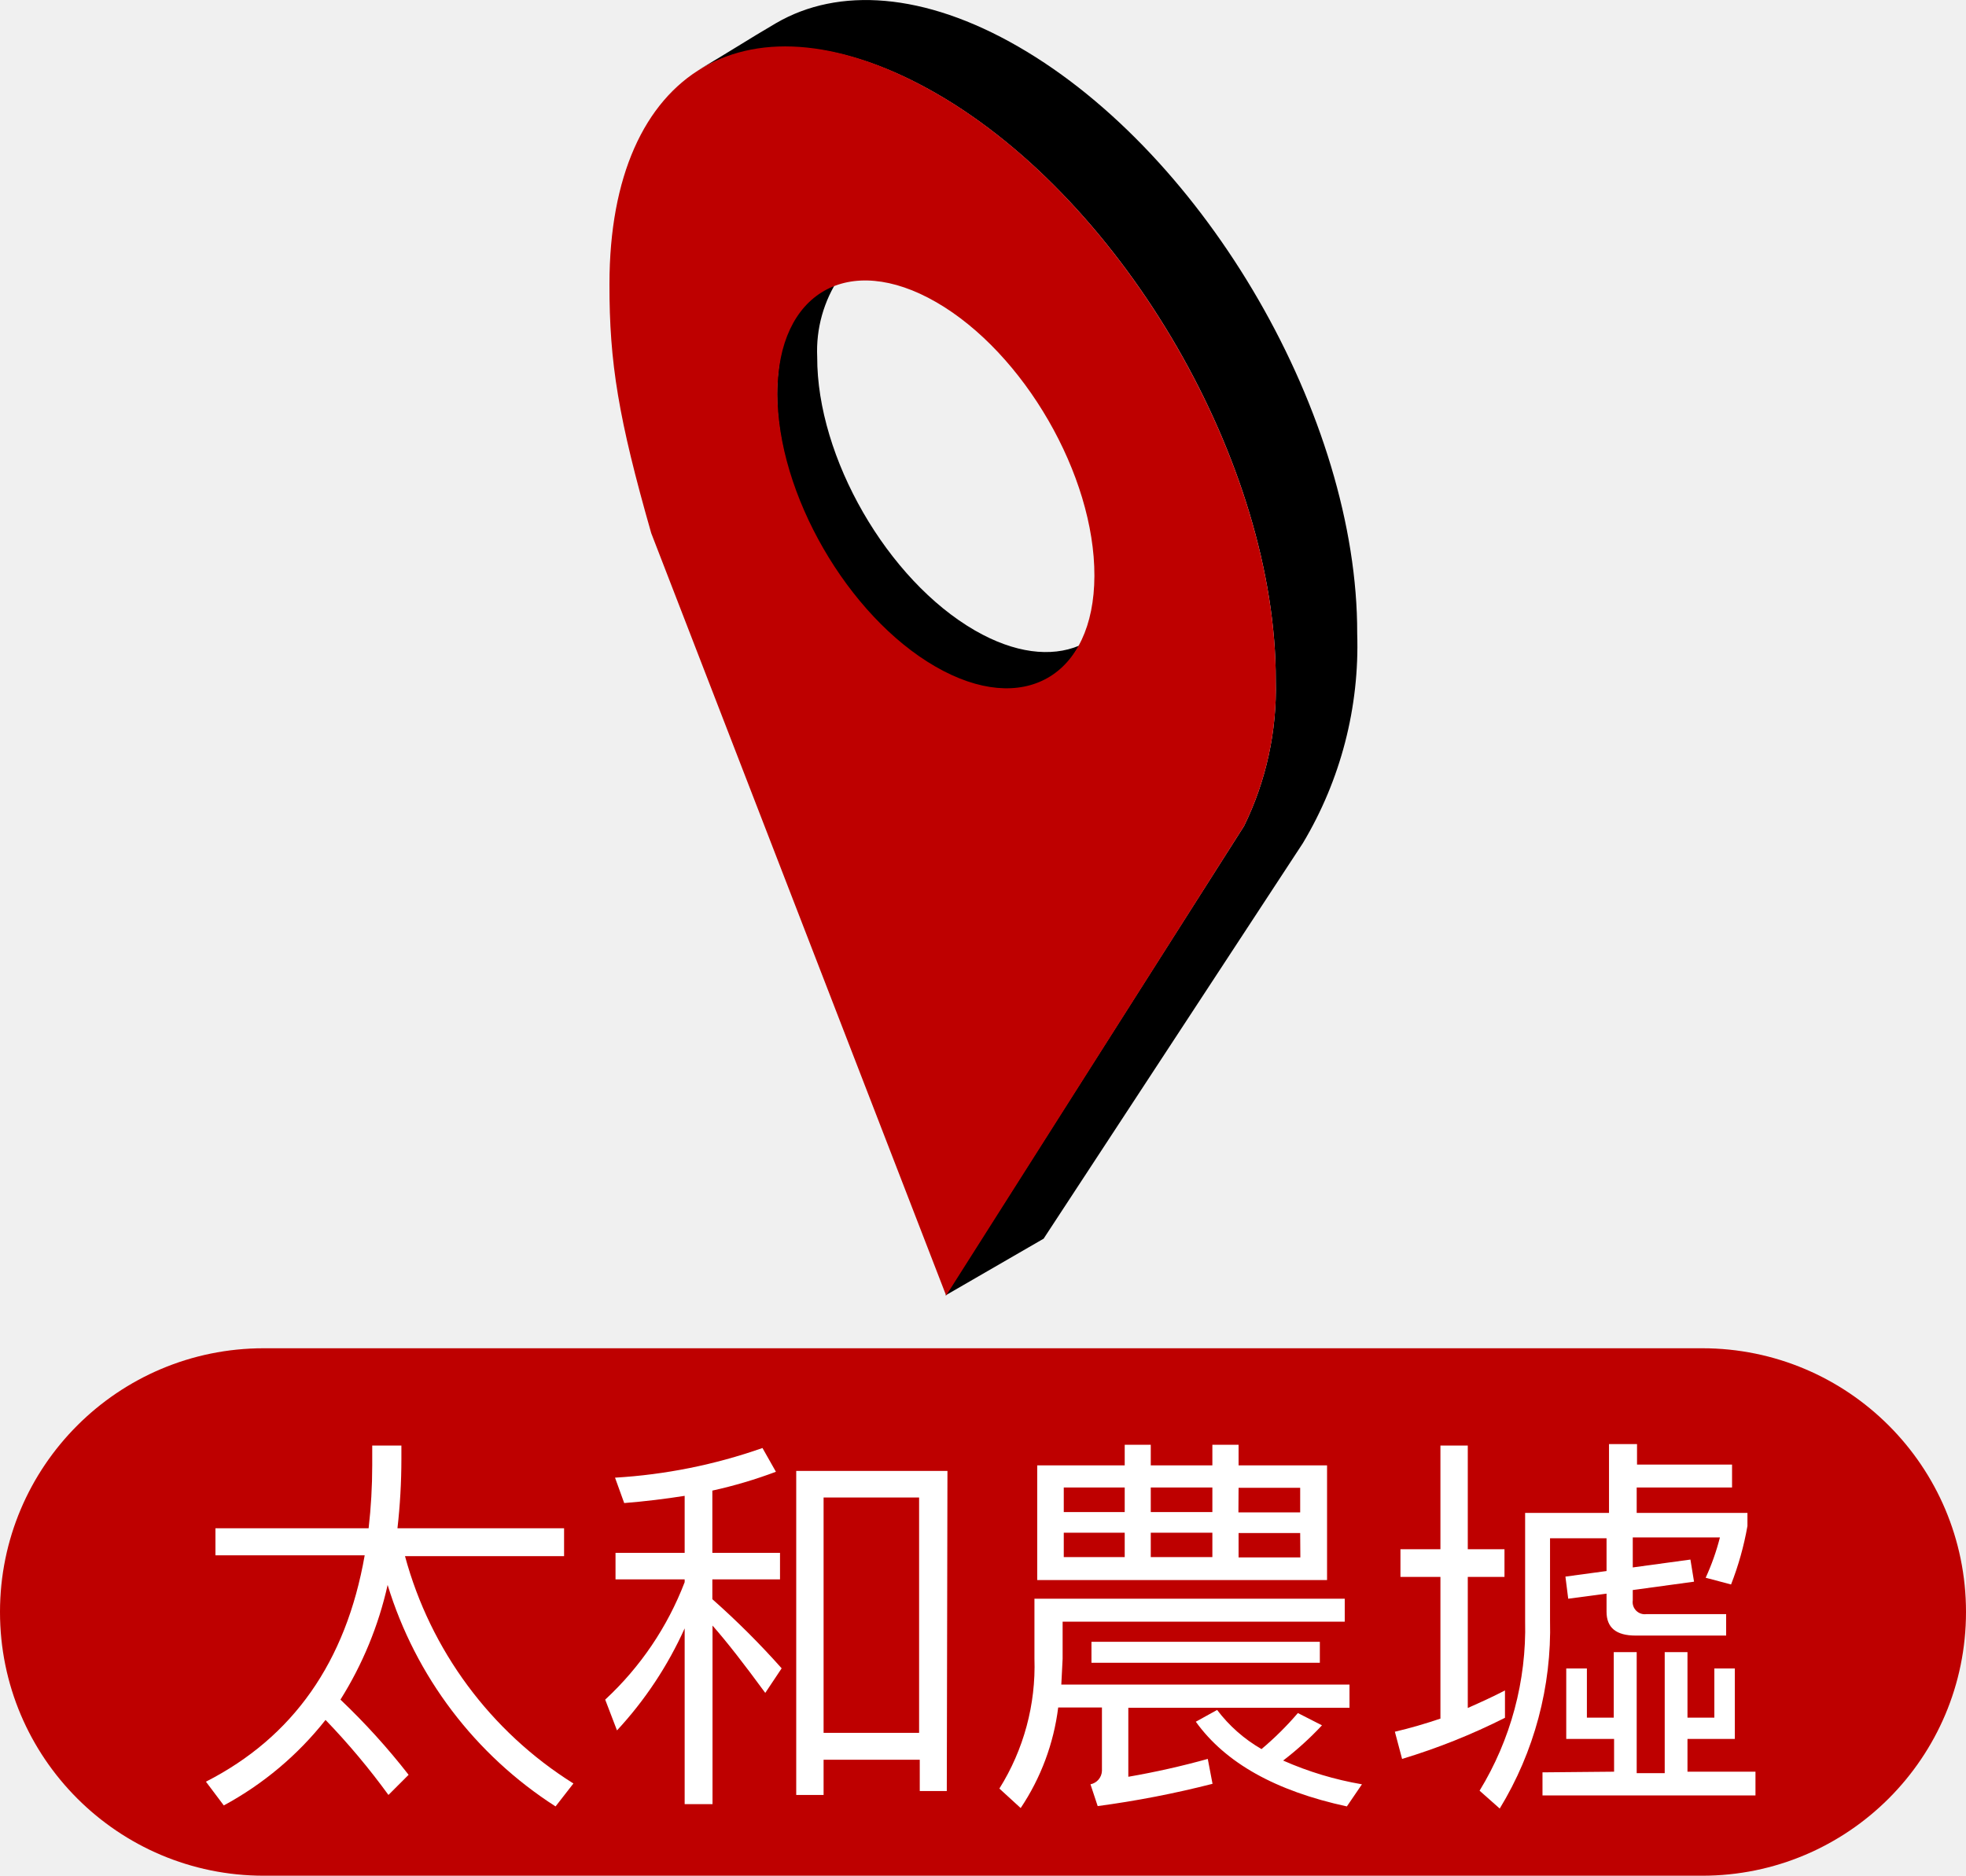
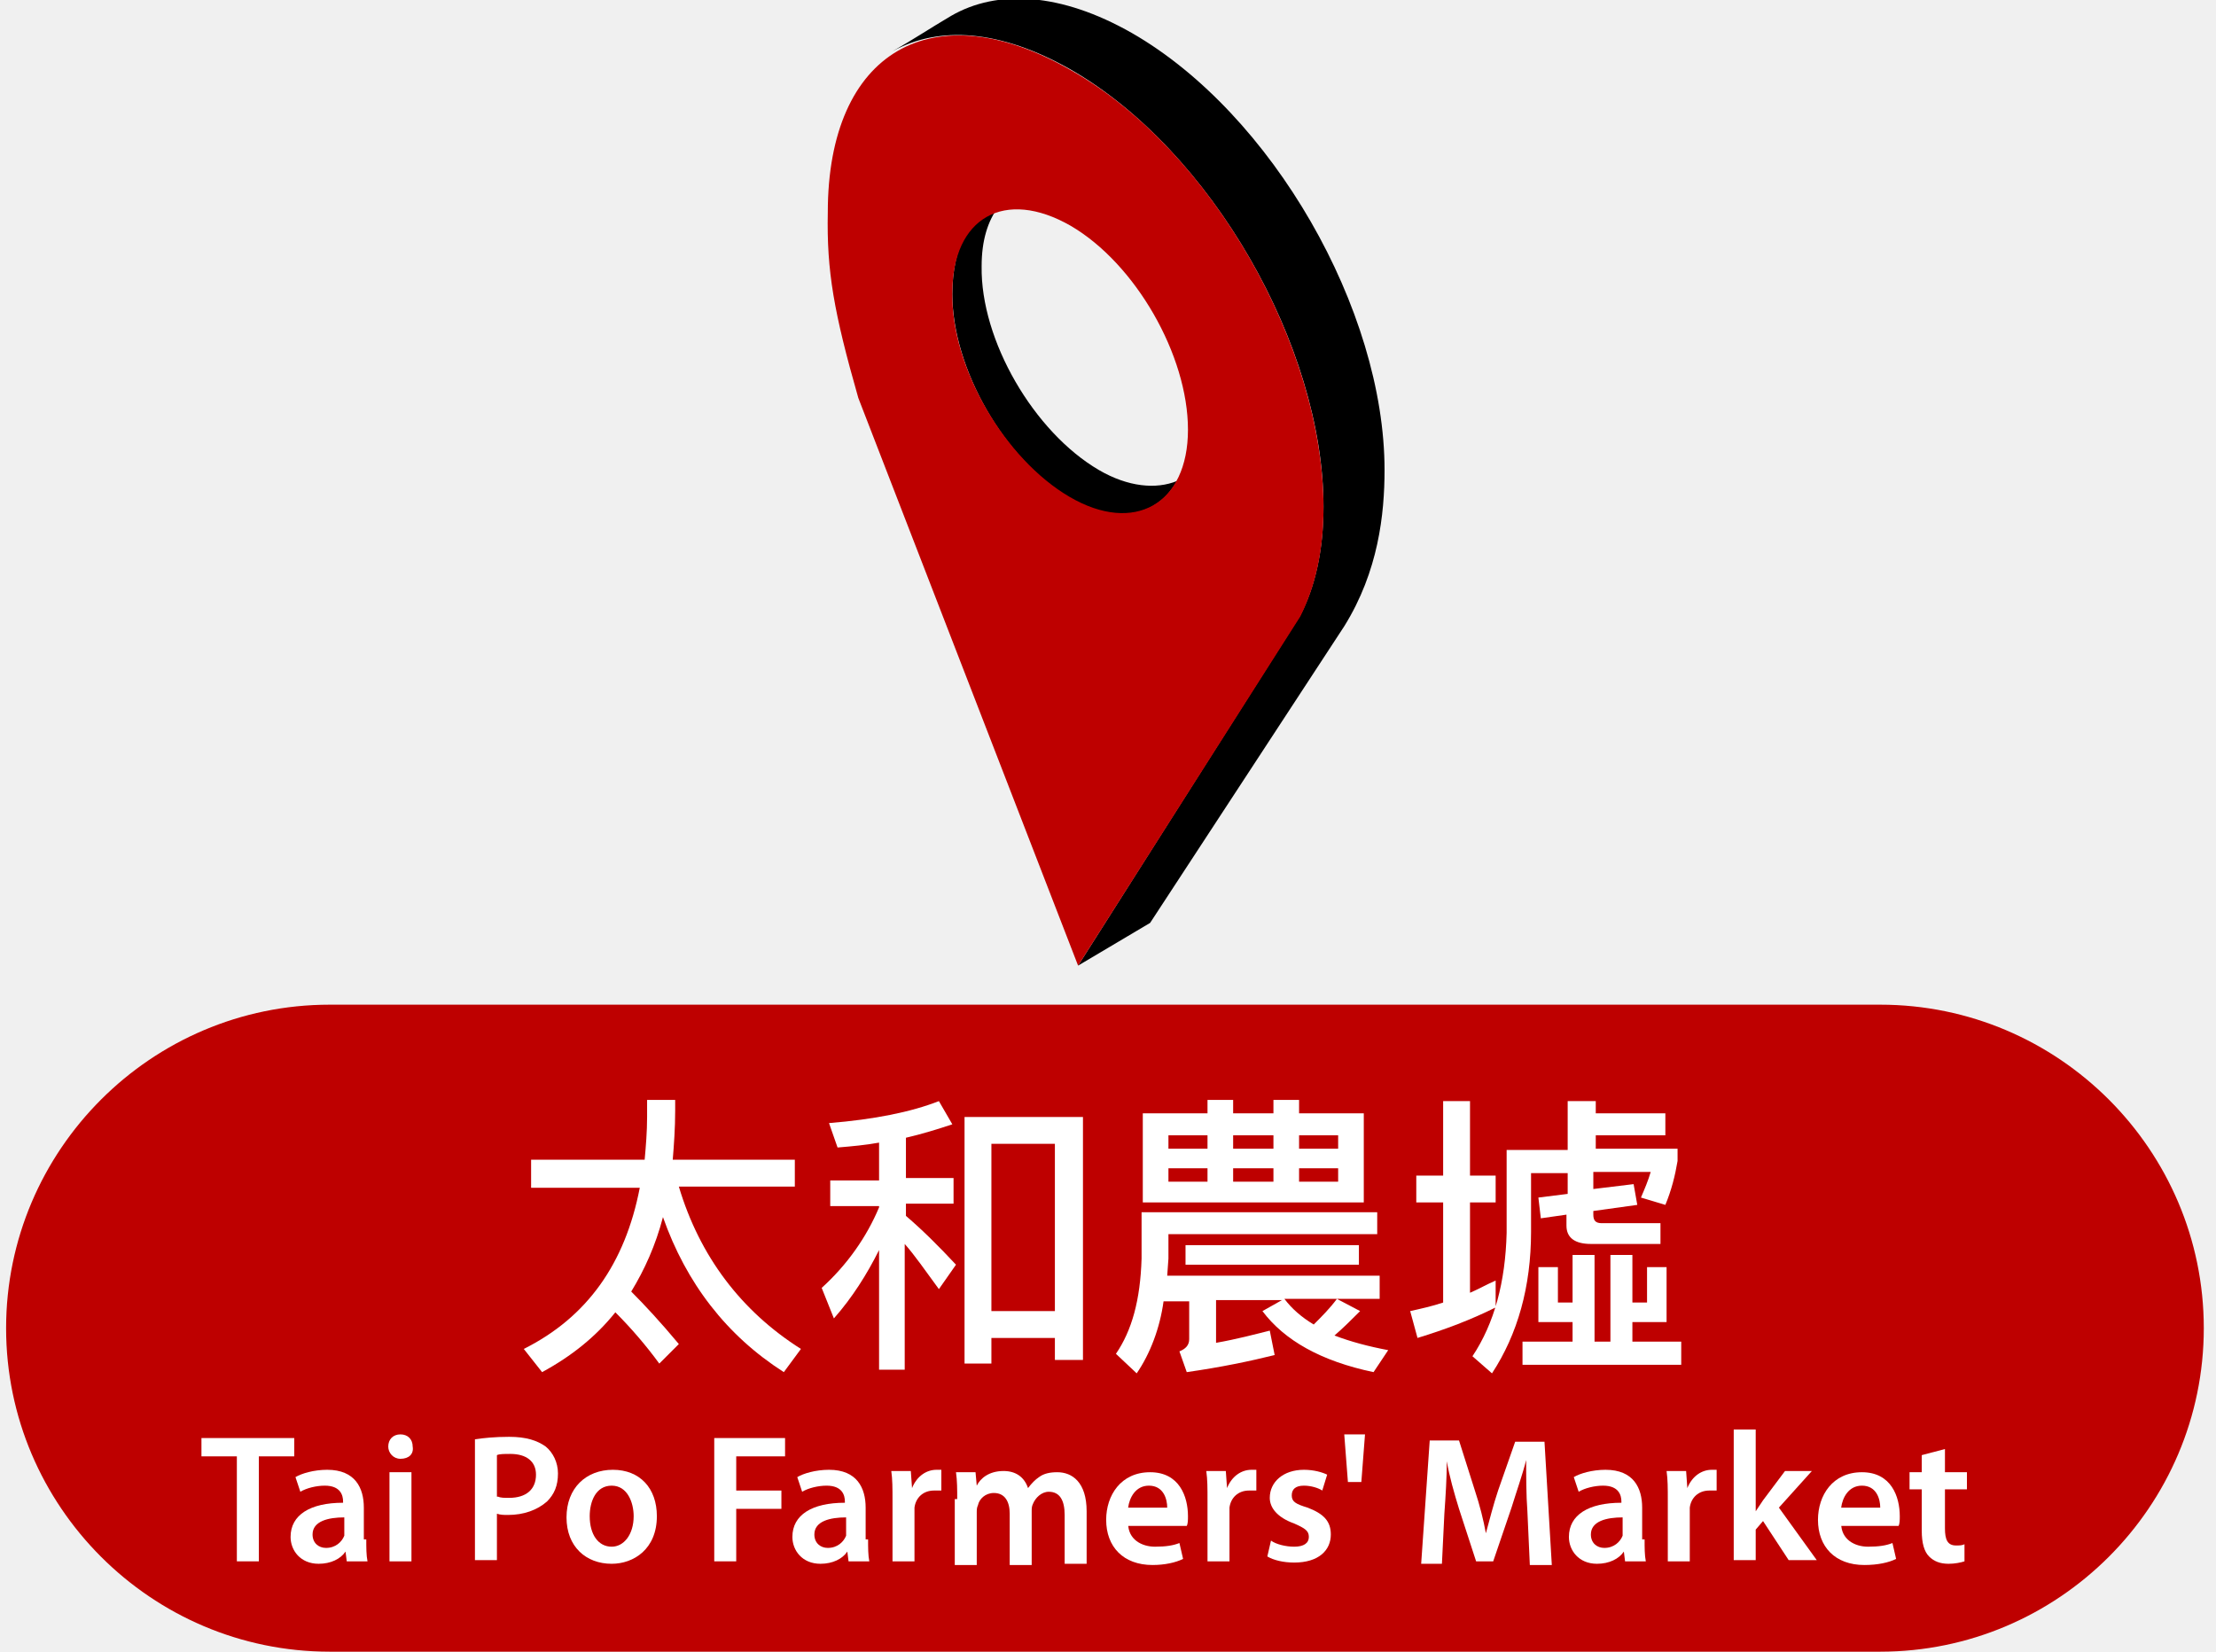
- <svg xmlns="http://www.w3.org/2000/svg" width="120" height="114.51" viewBox="0 0 120 114.51">
-   <g id="Layer_2" data-name="Layer 2">
-     <g id="Pointer">
-       <g>
-         <rect y="82.31" width="120" height="32.2" rx="16.1" style="fill: #be0000" />
-         <g>
-           <path d="M22.5,93.3a33.91,33.91,0,0,0,.22-3.84V88.25H24.5v.82a37.54,37.54,0,0,1-.24,4.23H34.43V95H24.72A23.67,23.67,0,0,0,35,108.88l-1.09,1.4A24.6,24.6,0,0,1,23.66,96.76a22.31,22.31,0,0,1-2.88,7,41.5,41.5,0,0,1,4.16,4.59l-1.23,1.23A43.1,43.1,0,0,0,19.87,105a20.05,20.05,0,0,1-6.21,5.22l-1.09-1.45c5.31-2.71,8.55-7.3,9.69-13.82H13.15V93.3Z" style="fill: #fff" />
-           <path d="M41.79,94.8V91.32c-1.2.19-2.44.34-3.69.44l-.56-1.55a33,33,0,0,0,9-1.81l.82,1.45A28.24,28.24,0,0,1,43.48,91V94.8h4.13v1.62H43.48v1.21a49.42,49.42,0,0,1,4.23,4.22l-1,1.5c-1.26-1.72-2.32-3.09-3.22-4.11v10.9H41.79V99.41a23.15,23.15,0,0,1-4.13,6.23l-.72-1.88a19.06,19.06,0,0,0,4.85-7.17v-.17H37.57V94.8Zm16,14.54H56.14v-1.91H50.27v2.15H48.6V89.8h9.23Zm-1.69-3.55V91.42H50.27v14.37Z" style="fill: #fff" />
-           <path d="M62.3,110.38,61,109.19a14.08,14.08,0,0,0,2.14-7.94V97.6H82.08V99H64.86v2.27l-.08,1.57H82.37v1.42H68.87v4.21a49.66,49.66,0,0,0,4.85-1.09l.29,1.52A60.83,60.83,0,0,1,67,110.26l-.44-1.33a.87.87,0,0,0,.7-.82v-3.87H64.59A14.19,14.19,0,0,1,62.3,110.38Zm6.35-20.92V88.2h1.59v1.26H74V88.2H75.6v1.26H81v7H63.31v-7Zm0,2.85v-1.5H64.93v1.5Zm0,1.26H64.93v1.49h3.72Zm11.91,6.66v1.28H66.62v-1.28ZM70.24,92.31H74v-1.5H70.24ZM74,93.57H70.24v1.49H74Zm6.69,11.76a19.4,19.4,0,0,1-2.37,2.15,20.37,20.37,0,0,0,4.81,1.45l-.92,1.35c-4.34-.94-7.41-2.65-9.22-5.17l1.3-.72A9.06,9.06,0,0,0,77,106.78a19.25,19.25,0,0,0,2.22-2.2Zm-5.1-13h3.77v-1.5H75.6Zm3.77,1.26H75.6v1.49h3.77Z" style="fill: #fff" />
-           <path d="M87.92,94.58V88.25h1.67v6.33h2.24v1.69H89.59v8c.77-.34,1.52-.68,2.27-1.07v1.67a38.8,38.8,0,0,1-6.28,2.51l-.44-1.66c.94-.22,1.86-.49,2.78-.8V96.27H85.48V94.58Zm12-6.42v1.25h5.8v1.4H99.9v1.55h6.76v.8a18.7,18.7,0,0,1-1,3.57l-1.55-.41a14.4,14.4,0,0,0,.87-2.46H99.66v1.83l3.52-.48.22,1.35-3.74.51v.63a.74.74,0,0,0,.84.84h4.86v1.31H99.83c-1.19,0-1.77-.49-1.77-1.45V97.29l-2.34.31-.17-1.35,2.51-.34v-2H94.61v5a21.07,21.07,0,0,1-3.07,11.5l-1.23-1.09a19,19,0,0,0,2.78-10.36V92.36h5.12v-4.2Zm-1.4,20v-2H95.6v-4.3h1.26v3H98.5v-4h1.4v7.39h1.71v-7.39H103v4h1.64v-3h1.25v4.3H103v2h4.15v1.45h-13V108.2Z" style="fill: #fff" />
-         </g>
-         <g>
-           <path d="M59.51,38.49c-5.34-3.08-9.65-10.56-9.63-16.7a8.06,8.06,0,0,1,1.36-4.86c-2.36.72-3.8,3.36-3.81,7.17,0,6.14,4.3,13.62,9.64,16.7,3.89,2.25,7.25,1.53,8.79-1.38C64.16,40.13,61.94,39.89,59.51,38.49Z" />
-           <path d="M57.19,5.73C51.42,2.4,46.38,2.09,42.61,4.28c1.58-.91,3.13-1.92,4.78-2.88,3.78-2.19,9-1.88,14.77,1.45C73.62,9.46,82.88,25.5,82.84,38.67a23.45,23.45,0,0,1-3.32,12.81L63.7,75.62l-6,3.47L75.94,50.42a19.06,19.06,0,0,0,1.93-8.87C77.91,28.39,68.65,12.35,57.19,5.73Z" />
-         </g>
-         <path d="M77.87,41.55a19.06,19.06,0,0,1-1.93,8.87L57.75,79.09l-18-46.54c-2-7-2.56-10.41-2.55-15.21,0-13.17,8.57-18.22,20-11.61S77.91,28.39,77.87,41.55Zm-20.78-.86c5.35,3.09,9.69.61,9.71-5.53s-4.3-13.62-9.65-16.71-9.68-.6-9.7,5.54,4.3,13.62,9.64,16.7h0" style="fill: #be0000" />
-       </g>
-     </g>
+ <svg xmlns="http://www.w3.org/2000/svg" version="1.1" id="Layer_1" x="0px" y="0px" width="181.5px" height="135.3px" viewBox="0 0 181.5 135.3" style="enable-background:new 0 0 181.5 135.3;" xml:space="preserve">
+   <path style="fill:#BE0000;" d="M154,135.3H27c-14.6,0-26.5-11.9-26.5-26.5v0c0-14.6,11.9-26.5,26.5-26.5h127  c14.6,0,26.5,11.9,26.5,26.5v0C180.5,123.4,168.6,135.3,154,135.3z" />
+   <g>
+     <path style="fill:#FFFFFF;" d="M52.8,95c0.1-1.1,0.2-2.3,0.2-3.5v-1.4h2.3V91c0,1.4-0.1,2.8-0.2,4h10v2.2h-9.5   c1.7,5.7,5.1,10.2,10,13.3l-1.4,1.9c-4.7-3-8-7.3-9.9-12.7c-0.6,2.3-1.5,4.3-2.6,6.1c1.1,1.1,2.4,2.5,3.9,4.3l-1.6,1.6   c-1.1-1.5-2.3-2.9-3.6-4.2c-1.6,2-3.6,3.6-6,4.9l-1.5-1.9c5.2-2.6,8.3-7,9.5-13.2h-8.9V95H52.8z" />
+     <path style="fill:#FFFFFF;" d="M72,96.5v-2.9c-1.1,0.2-2.2,0.3-3.4,0.4L67.9,92c3.7-0.3,6.7-0.9,9-1.8l1.1,1.9   c-1.2,0.4-2.5,0.8-3.8,1.1v3.3h3.9v2.1h-3.9v1c1.4,1.2,2.7,2.5,4.1,4l-1.4,2c-1.1-1.5-2-2.8-2.8-3.7v10.3H72v-9.8   c-1,2-2.2,3.9-3.7,5.6l-1-2.5c2.1-1.9,3.7-4.2,4.7-6.6v-0.1h-4v-2.1H72z M88.6,111.4h-2.2v-1.8h-5.2v2.1h-2.2V91.5h9.7V111.4z    M86.4,107.4V93.7h-5.2v13.7H86.4z" />
+     <path style="fill:#FFFFFF;" d="M93.1,112.5l-1.7-1.6c1.3-1.9,2-4.4,2.1-7.8v-3.8h19.3v1.8H95.7v2l-0.1,1.4H113v1.9h-7.8   c0.6,0.8,1.4,1.5,2.4,2.1c0.7-0.7,1.3-1.3,1.9-2.1l1.9,1c-0.7,0.7-1.4,1.4-2.1,2c1.3,0.5,2.8,0.9,4.4,1.2l-1.2,1.8   c-4.3-0.9-7.3-2.6-9.1-5l1.6-0.9h-5.4v3.5c1.7-0.3,3.2-0.7,4.4-1l0.4,2c-2,0.5-4.4,1-7.2,1.4l-0.6-1.7c0.5-0.2,0.8-0.5,0.8-1v-3.1   h-2.1C95,108.8,94.2,110.9,93.1,112.5z M98.9,91.2v-1.1h2.1v1.1h3.3v-1.1h2.1v1.1h5.3v7.3H93.6v-7.3H98.9z M98.9,94.1V93h-3.2v1.1   H98.9z M98.9,95.7h-3.2v1.1h3.2V95.7z M111.3,102v1.6H97.1V102H111.3z M101,94.1h3.3V93H101V94.1z M104.3,95.7H101v1.1h3.3V95.7z    M106.4,94.1h3.2V93h-3.2V94.1z M109.6,95.7h-3.2v1.1h3.2V95.7z" />
+     <path style="fill:#FFFFFF;" d="M118.2,96.3v-6.1h2.2v6.1h2.1v2.2h-2.1v7.4c0.7-0.3,1.4-0.7,2.1-1v2.2c-2,1-4.1,1.8-6.4,2.5   l-0.6-2.2c0.9-0.2,1.8-0.4,2.7-0.7v-8.2h-2.2v-2.2H118.2z M130.7,90.1v1.1h5.7V93h-5.7v1.1h6.7v1c-0.2,1.2-0.5,2.4-1,3.6l-2-0.6   c0.3-0.7,0.6-1.4,0.8-2.1h-4.7v1.4l3.3-0.4l0.3,1.7l-3.6,0.5v0.3c0,0.5,0.2,0.7,0.7,0.7h4.8v1.7h-5.7c-1.3,0-2-0.5-2-1.5v-0.9   l-2.1,0.3l-0.2-1.7l2.4-0.3v-1.7h-3v4.8c0,4.5-1.1,8.4-3.2,11.6l-1.6-1.4c1.8-2.7,2.7-6.1,2.8-10.1v-6.8h5v-4H130.7z M128.8,109.9   v-1.6H126v-4.5h1.6v2.9h1.2v-3.9h1.8v7.1h1.3v-7.1h1.8v3.9h1.2v-2.9h1.6v4.5h-2.8v1.6h4v1.9h-13v-1.9H128.8z" />
+     <path style="fill:#FFFFFF;" d="M19.4,119.3h-2.9v-1.5h7.6v1.5h-2.9v8.6h-1.8V119.3z" />
+     <path style="fill:#FFFFFF;" d="M30,126.1c0,0.7,0,1.3,0.1,1.8h-1.7l-0.1-0.8h0c-0.4,0.6-1.2,1-2.2,1c-1.5,0-2.3-1.1-2.3-2.2   c0-1.8,1.6-2.8,4.3-2.8V123c0-0.5-0.2-1.3-1.5-1.3c-0.7,0-1.5,0.2-2,0.5l-0.4-1.2c0.5-0.3,1.5-0.6,2.6-0.6c2.3,0,3,1.5,3,3.1V126.1   z M28.2,124.3c-1.3,0-2.6,0.3-2.6,1.4c0,0.7,0.5,1.1,1.1,1.1c0.8,0,1.3-0.5,1.5-1c0-0.1,0-0.3,0-0.4V124.3z" />
+     <path style="fill:#FFFFFF;" d="M32.8,119.5c-0.6,0-1-0.5-1-1c0-0.6,0.4-1,1-1c0.6,0,1,0.4,1,1C33.9,119.1,33.5,119.5,32.8,119.5   L32.8,119.5z M31.9,127.9v-7.3h1.8v7.3H31.9z" />
+     <path style="fill:#FFFFFF;" d="M38.9,117.9c0.7-0.1,1.6-0.2,2.8-0.2c1.4,0,2.3,0.3,3,0.8c0.6,0.5,1,1.3,1,2.2c0,1-0.3,1.7-0.9,2.3   c-0.8,0.7-1.9,1.1-3.2,1.1c-0.3,0-0.6,0-0.9-0.1v3.8h-1.8V117.9z M40.8,122.6c0.2,0.1,0.5,0.1,0.9,0.1c1.4,0,2.2-0.7,2.2-1.9   c0-1.1-0.8-1.7-2.1-1.7c-0.5,0-0.9,0-1.1,0.1V122.6z" />
+     <path style="fill:#FFFFFF;" d="M50.1,128.1c-2.1,0-3.7-1.4-3.7-3.8c0-2.4,1.6-3.9,3.8-3.9c2.2,0,3.6,1.5,3.6,3.8   C53.8,126.9,51.9,128.1,50.1,128.1L50.1,128.1z M50.1,126.7c1,0,1.8-1,1.8-2.5c0-1.1-0.5-2.5-1.8-2.5c-1.3,0-1.8,1.3-1.8,2.5   C48.3,125.7,49,126.7,50.1,126.7L50.1,126.7z" />
+     <path style="fill:#FFFFFF;" d="M58.5,117.8h5.8v1.5h-4v2.8h3.7v1.5h-3.7v4.3h-1.8V117.8z" />
+     <path style="fill:#FFFFFF;" d="M71.1,126.1c0,0.7,0,1.3,0.1,1.8h-1.7l-0.1-0.8h0c-0.4,0.6-1.2,1-2.2,1c-1.5,0-2.3-1.1-2.3-2.2   c0-1.8,1.6-2.8,4.3-2.8V123c0-0.5-0.2-1.3-1.5-1.3c-0.7,0-1.5,0.2-2,0.5l-0.4-1.2c0.5-0.3,1.5-0.6,2.6-0.6c2.3,0,3,1.5,3,3.1V126.1   z M69.3,124.3c-1.3,0-2.6,0.3-2.6,1.4c0,0.7,0.5,1.1,1.1,1.1c0.8,0,1.3-0.5,1.5-1c0-0.1,0-0.3,0-0.4V124.3z" />
+     <path style="fill:#FFFFFF;" d="M73.1,122.9c0-1,0-1.7-0.1-2.4h1.6l0.1,1.4h0c0.4-1,1.2-1.5,2-1.5c0.2,0,0.3,0,0.4,0v1.7   c-0.2,0-0.3,0-0.6,0c-0.9,0-1.5,0.6-1.6,1.4c0,0.2,0,0.4,0,0.6v3.8h-1.8V122.9z" />
+     <path style="fill:#FFFFFF;" d="M78.4,122.8c0-0.8,0-1.5-0.1-2.2h1.6l0.1,1.1h0c0.3-0.6,1-1.2,2.2-1.2c1,0,1.7,0.5,2,1.4h0   c0.3-0.4,0.6-0.7,0.9-0.9c0.4-0.3,0.9-0.4,1.5-0.4c1.2,0,2.4,0.8,2.4,3.2v4.3h-1.8v-4c0-1.2-0.4-1.9-1.3-1.9c-0.6,0-1.1,0.5-1.3,1   c-0.1,0.2-0.1,0.4-0.1,0.6v4.4h-1.8v-4.2c0-1-0.4-1.7-1.3-1.7c-0.7,0-1.2,0.5-1.3,1c-0.1,0.2-0.1,0.4-0.1,0.6v4.3h-1.8V122.8z" />
+     <path style="fill:#FFFFFF;" d="M92.4,124.8c0,1.3,1.1,1.9,2.2,1.9c0.9,0,1.5-0.1,2-0.3l0.3,1.3c-0.6,0.3-1.5,0.5-2.5,0.5   c-2.4,0-3.8-1.5-3.8-3.7c0-2,1.2-3.9,3.6-3.9c2.4,0,3.1,2,3.1,3.6c0,0.3,0,0.6-0.1,0.8H92.4z M95.6,123.5c0-0.7-0.3-1.8-1.5-1.8   c-1.1,0-1.6,1-1.7,1.8H95.6z" />
+     <path style="fill:#FFFFFF;" d="M98.9,122.9c0-1,0-1.7-0.1-2.4h1.6l0.1,1.4h0c0.4-1,1.2-1.5,2-1.5c0.2,0,0.3,0,0.4,0v1.7   c-0.2,0-0.3,0-0.6,0c-0.9,0-1.5,0.6-1.6,1.4c0,0.2,0,0.4,0,0.6v3.8h-1.8V122.9z" />
+     <path style="fill:#FFFFFF;" d="M104.1,126.2c0.4,0.3,1.2,0.5,1.9,0.5c0.8,0,1.2-0.3,1.2-0.8c0-0.5-0.3-0.7-1.2-1.1   c-1.4-0.5-2-1.3-2-2.1c0-1.3,1.1-2.3,2.8-2.3c0.8,0,1.5,0.2,1.9,0.4l-0.4,1.3c-0.3-0.2-0.9-0.4-1.5-0.4c-0.7,0-1,0.3-1,0.8   c0,0.5,0.3,0.7,1.3,1c1.3,0.5,1.9,1.1,1.9,2.2c0,1.3-1,2.3-3,2.3c-0.9,0-1.7-0.2-2.2-0.5L104.1,126.2z" />
+     <path style="fill:#FFFFFF;" d="M111.8,117.5l-0.3,3.9h-1.1l-0.3-3.9H111.8z" />
+     <path style="fill:#FFFFFF;" d="M125.1,123.8c-0.1-1.3-0.1-2.9-0.1-4.2h0c-0.3,1.2-0.8,2.6-1.2,3.9l-1.5,4.4h-1.4l-1.4-4.3   c-0.4-1.3-0.8-2.7-1-3.9h0c0,1.3-0.1,2.9-0.2,4.3l-0.2,4.1h-1.7l0.7-10.1h2.4l1.3,4.1c0.4,1.2,0.7,2.4,0.9,3.5h0   c0.3-1.1,0.6-2.3,1-3.5l1.4-4h2.4l0.6,10.1h-1.8L125.1,123.8z" />
+     <path style="fill:#FFFFFF;" d="M134.7,126.1c0,0.7,0,1.3,0.1,1.8h-1.7l-0.1-0.8h0c-0.4,0.6-1.2,1-2.2,1c-1.5,0-2.3-1.1-2.3-2.2   c0-1.8,1.6-2.8,4.3-2.8V123c0-0.5-0.2-1.3-1.5-1.3c-0.7,0-1.5,0.2-2,0.5l-0.4-1.2c0.5-0.3,1.5-0.6,2.6-0.6c2.3,0,3,1.5,3,3.1V126.1   z M132.9,124.3c-1.3,0-2.6,0.3-2.6,1.4c0,0.7,0.5,1.1,1.1,1.1c0.8,0,1.3-0.5,1.5-1c0-0.1,0-0.3,0-0.4V124.3z" />
+     <path style="fill:#FFFFFF;" d="M136.6,122.9c0-1,0-1.7-0.1-2.4h1.6l0.1,1.4h0c0.4-1,1.2-1.5,2-1.5c0.2,0,0.3,0,0.4,0v1.7   c-0.2,0-0.3,0-0.6,0c-0.9,0-1.5,0.6-1.6,1.4c0,0.2,0,0.4,0,0.6v3.8h-1.8V122.9z" />
+     <path style="fill:#FFFFFF;" d="M143.8,123.8L143.8,123.8c0.2-0.3,0.4-0.6,0.6-0.9l1.8-2.4h2.2l-2.7,3l3.1,4.3h-2.3l-2.1-3.2   l-0.6,0.7v2.5H142v-10.7h1.8V123.8z" />
+     <path style="fill:#FFFFFF;" d="M150.8,124.8c0,1.3,1.1,1.9,2.2,1.9c0.9,0,1.5-0.1,2-0.3l0.3,1.3c-0.6,0.3-1.5,0.5-2.6,0.5   c-2.4,0-3.8-1.5-3.8-3.7c0-2,1.2-3.9,3.6-3.9c2.4,0,3.1,2,3.1,3.6c0,0.3,0,0.6-0.1,0.8H150.8z M154,123.5c0-0.7-0.3-1.8-1.5-1.8   c-1.1,0-1.6,1-1.7,1.8H154z" />
+     <path style="fill:#FFFFFF;" d="M159.3,118.7v1.9h1.8v1.4h-1.8v3.2c0,0.9,0.2,1.4,0.9,1.4c0.3,0,0.5,0,0.7-0.1l0,1.4   c-0.3,0.1-0.8,0.2-1.3,0.2c-0.7,0-1.2-0.2-1.6-0.6c-0.4-0.4-0.6-1.1-0.6-2.1V122h-1v-1.4h1v-1.4L159.3,118.7z" />
  </g>
+   <g>
+     <path d="M90,38.5c-5.3-3.1-9.7-10.6-9.6-16.7c0-2.1,0.5-3.7,1.4-4.9c-2.4,0.7-3.8,3.4-3.8,7.2c0,6.1,4.3,13.6,9.6,16.7   c3.9,2.2,7.2,1.5,8.8-1.4C94.7,40.1,92.4,39.9,90,38.5z" />
+     <path d="M87.7,5.7c-5.8-3.3-10.8-3.6-14.6-1.5c1.6-0.9,3.1-1.9,4.8-2.9c3.8-2.2,9-1.9,14.8,1.4c11.5,6.6,20.7,22.7,20.7,35.8   c0,3.6-0.5,8.3-3.3,12.8L94.2,75.6l-5.9,3.5l18.2-28.7c1.2-2.3,1.9-5.3,1.9-8.9C108.4,28.4,99.2,12.3,87.7,5.7z" />
+   </g>
+   <path style="fill:#BE0000;" d="M108.4,41.6c0,3.6-0.7,6.5-1.9,8.9L88.3,79.1l-18-46.5c-2-7-2.6-10.4-2.5-15.2  c0-13.2,8.6-18.2,20-11.6C99.2,12.3,108.4,28.4,108.4,41.6z M87.6,40.7c5.3,3.1,9.7,0.6,9.7-5.5c0-6.1-4.3-13.6-9.6-16.7  C82.3,15.4,78,17.8,78,24C77.9,30.1,82.3,37.6,87.6,40.7L87.6,40.7" />
</svg>
